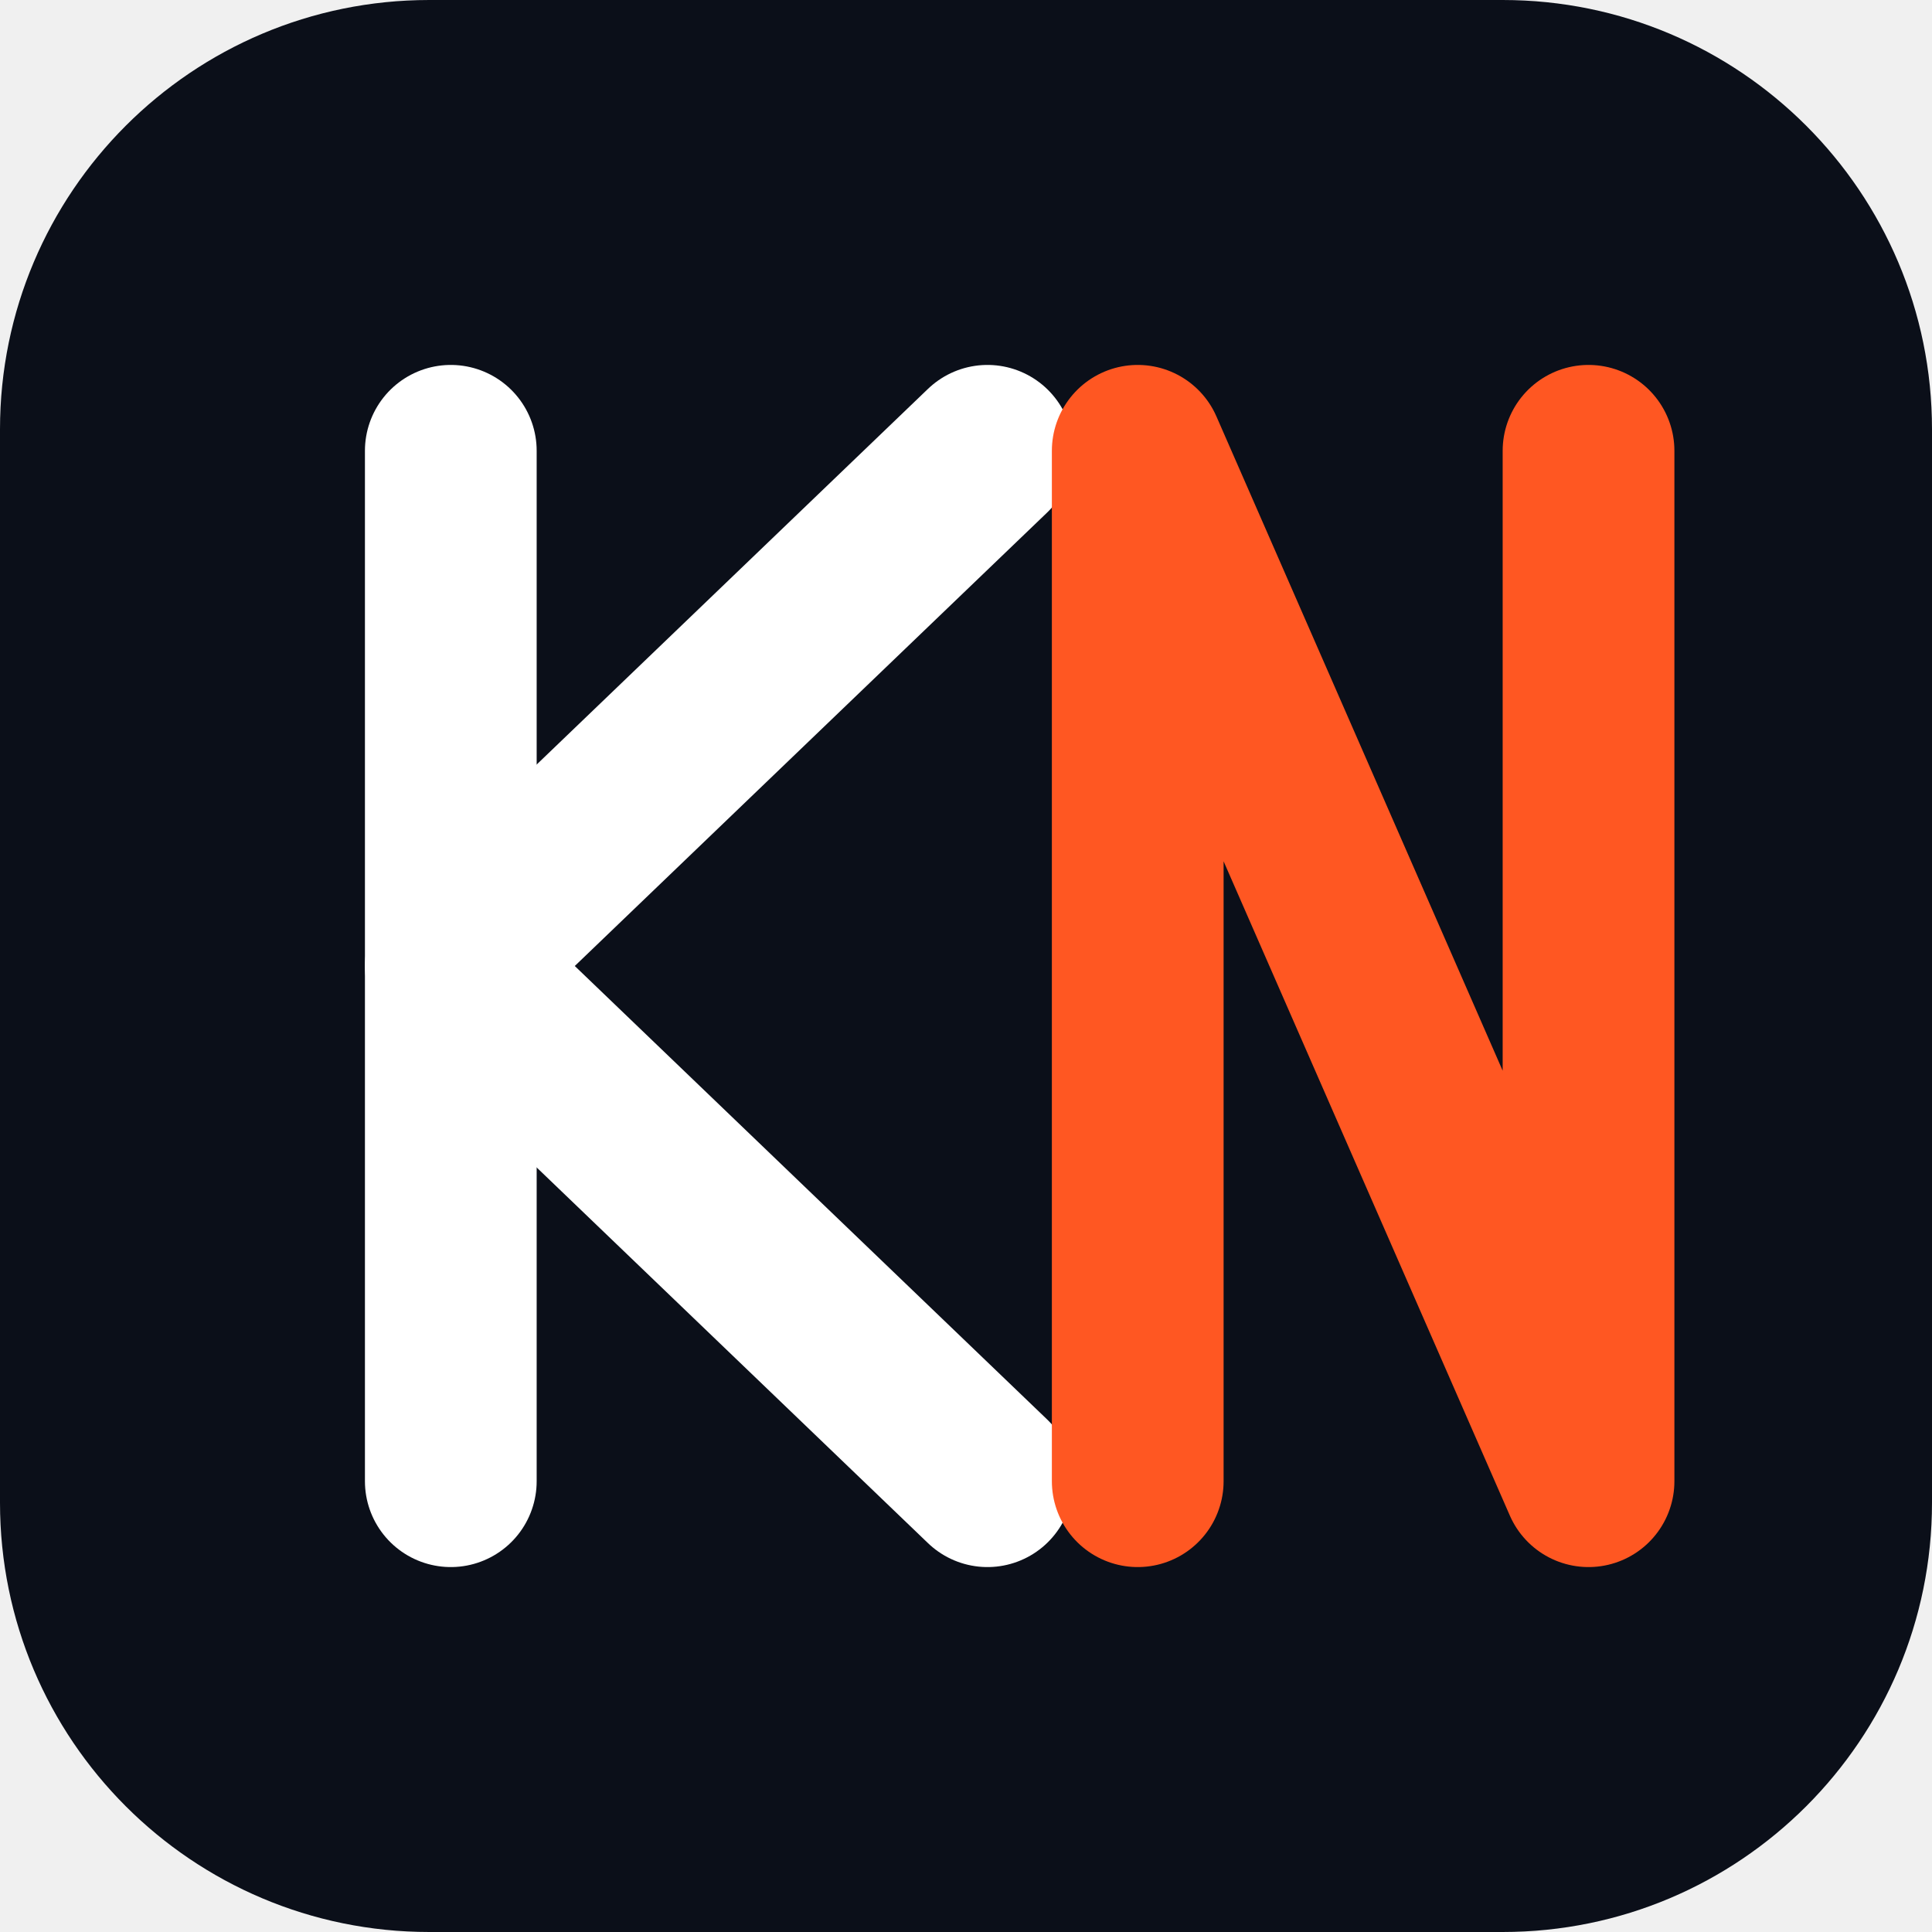
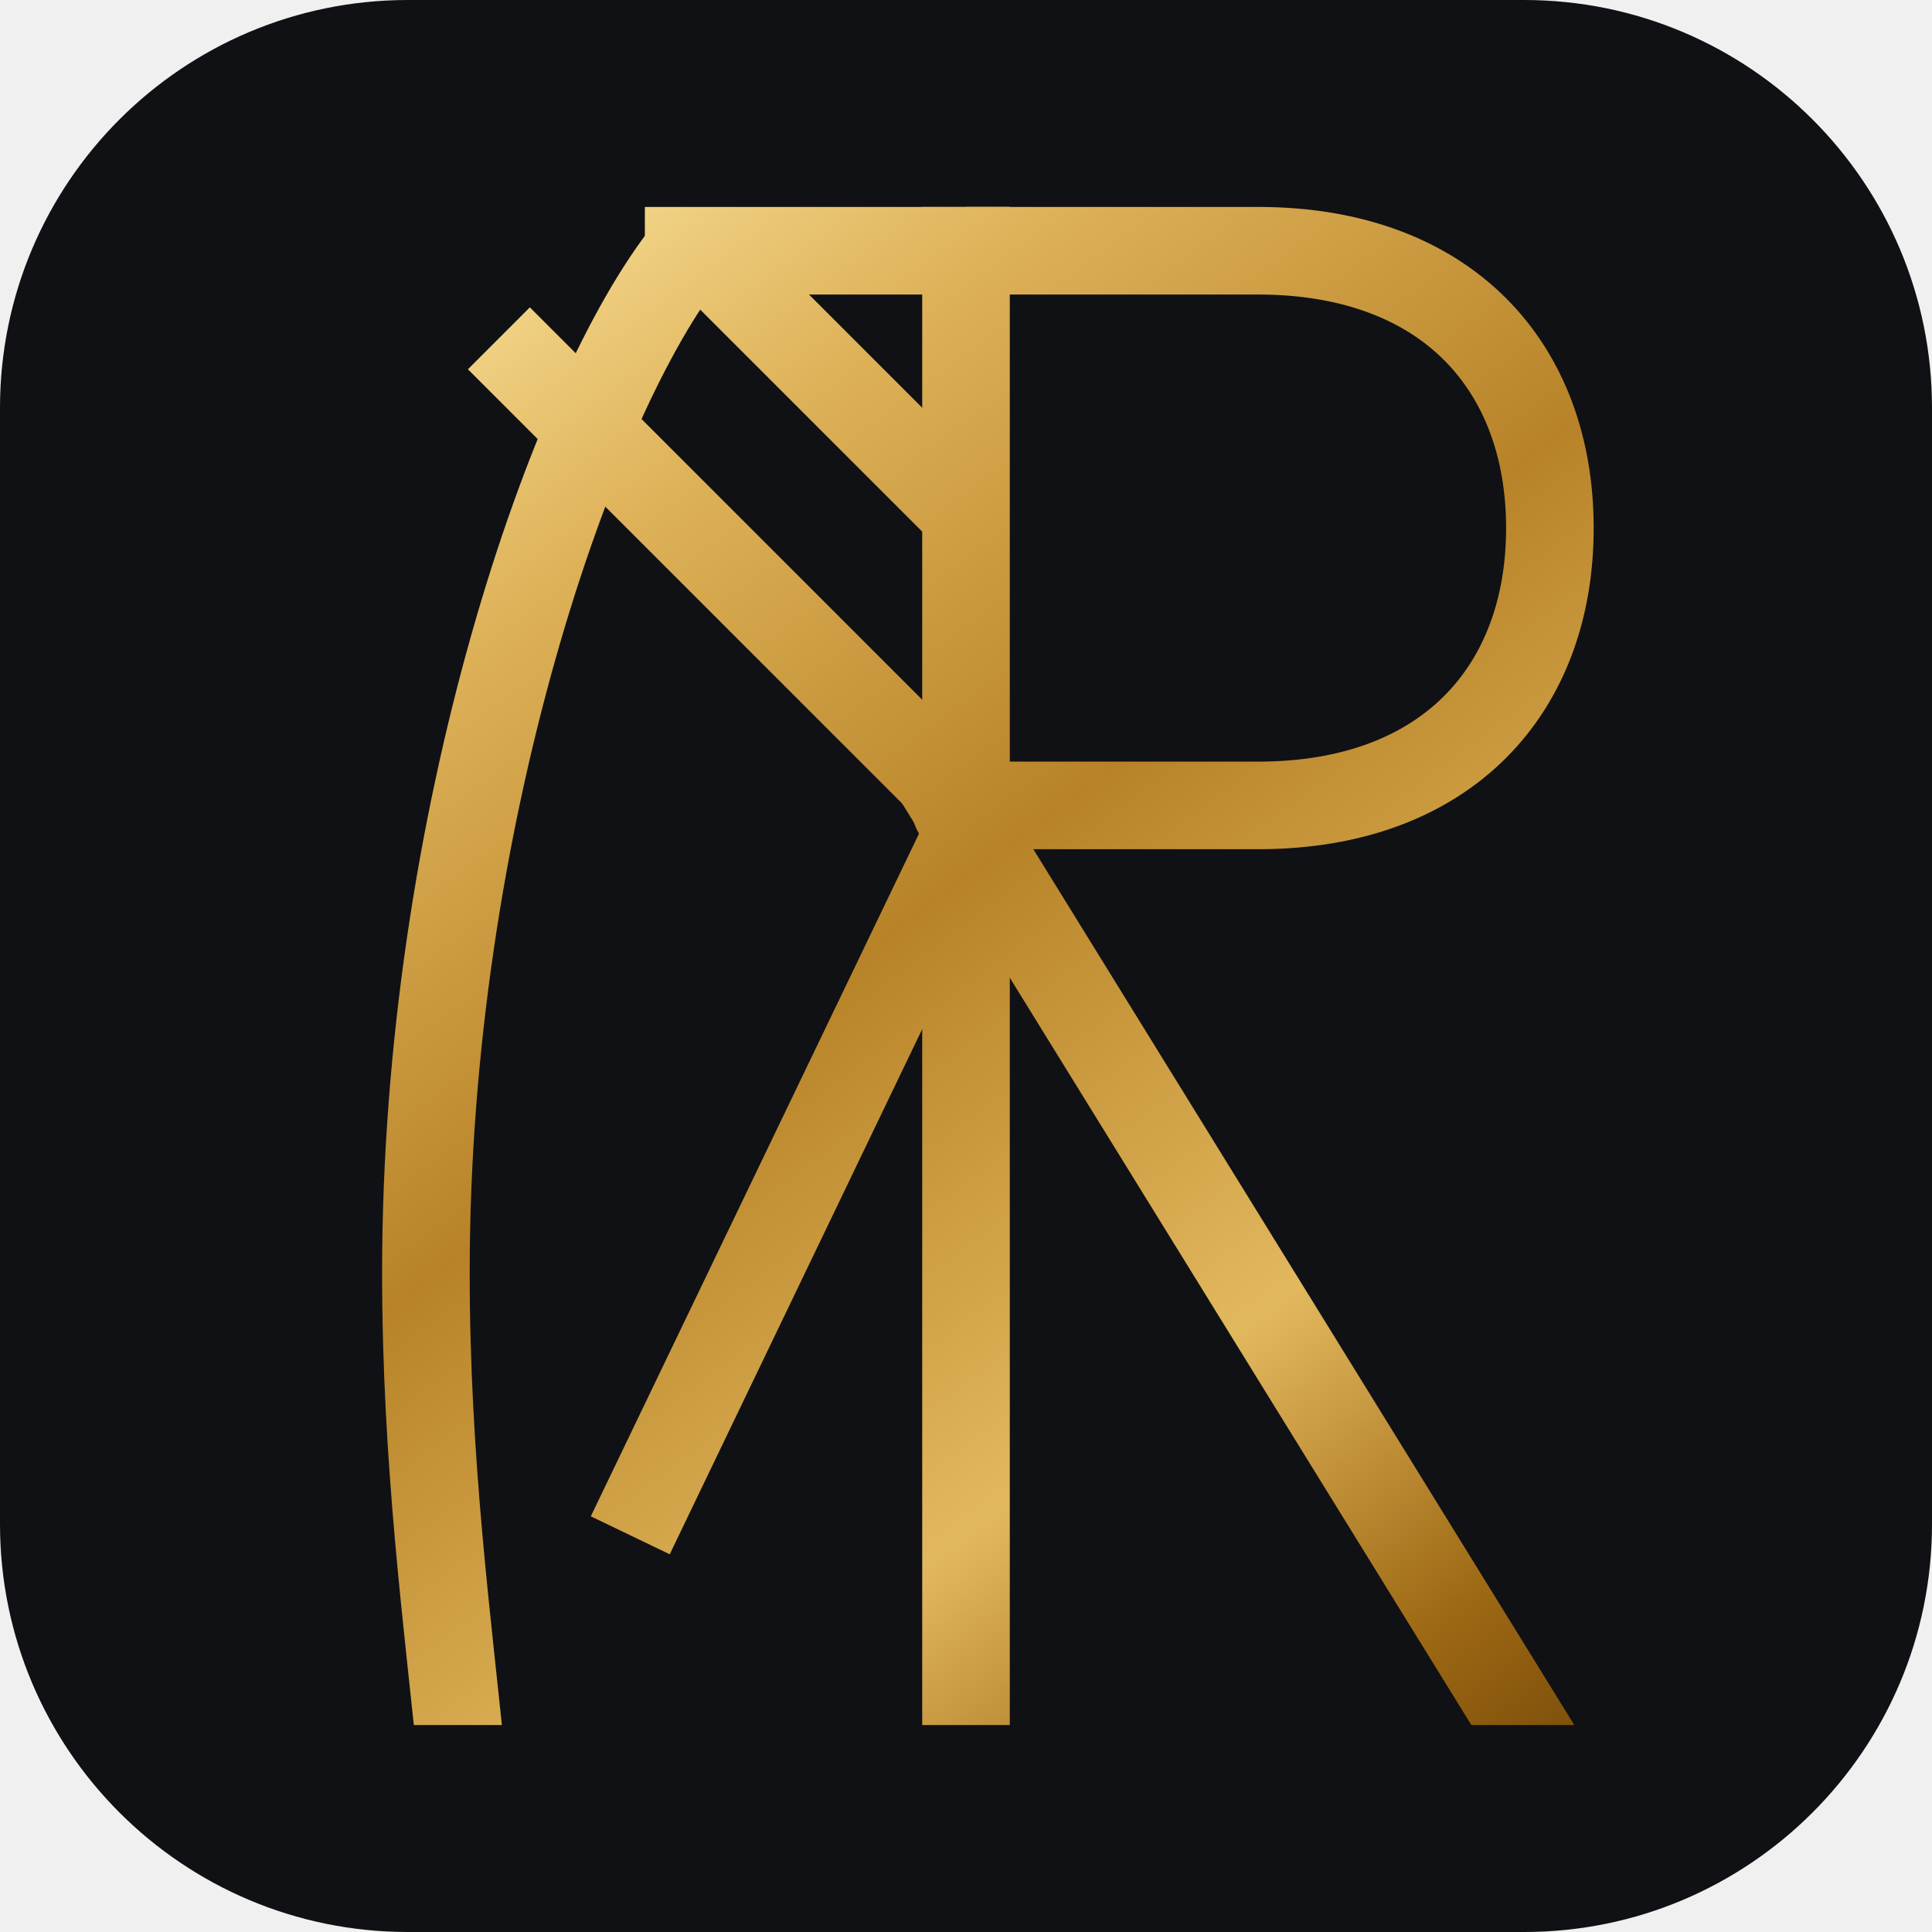
- <svg xmlns="http://www.w3.org/2000/svg" viewBox="0 0 180 180" width="180" height="180">
-   <rect width="180" height="180" rx="40" fill="#0B0F19" />
-   <path d="M42 42V138" fill="none" stroke="#FFFFFF" stroke-width="16" stroke-linecap="round" />
-   <path d="M92 42L42 90L92 138" fill="none" stroke="#FFFFFF" stroke-width="16" stroke-linecap="round" stroke-linejoin="round" />
-   <path d="M106 138V42L148 138V42" fill="none" stroke="#FF5722" stroke-width="16" stroke-linecap="round" stroke-linejoin="round" />
+ <svg xmlns="http://www.w3.org/2000/svg" viewBox="0 0 180 180" width="180" height="180" fill="none">
+   <defs>
+     <linearGradient id="goldGradient" gradientUnits="userSpaceOnUse" x1="20" y1="16" x2="180" y2="230">
+       <stop offset="0%" stop-color="#FCE59F" />
+       <stop offset="20%" stop-color="#DEB259" />
+       <stop offset="45%" stop-color="#B88328" />
+       <stop offset="72%" stop-color="#E2B85E" />
+       <stop offset="90%" stop-color="#9E6914" />
+       <stop offset="100%" stop-color="#7A4D0A" />
+     </linearGradient>
+     <clipPath id="boundaryClip">
+       <rect x="0" y="16" width="200" height="208" />
+     </clipPath>
+   </defs>
+   <rect width="180" height="180" rx="38" fill="#101114" />
+   <g transform="translate(90, 90) scale(0.68) translate(-98, -120)" clip-path="url(#boundaryClip)">
+     <line x1="98" y1="16" x2="98" y2="230" stroke="url(#goldGradient)" stroke-width="12.0" stroke-linecap="butt" />
+     <line x1="60" y1="22" x2="98" y2="22" stroke="url(#goldGradient)" stroke-width="12.0" stroke-linecap="square" />
+     <line x1="62" y1="22" x2="98" y2="58" stroke="url(#goldGradient)" stroke-width="12.0" stroke-linecap="butt" />
+     <path d="M 60 22 C 44 42, 24 100, 24 162 C 24 188, 27 210, 29 230" stroke="url(#goldGradient)" stroke-width="12.0" stroke-linecap="butt" />
+     <line x1="34" y1="34" x2="102" y2="102" stroke="url(#goldGradient)" stroke-width="12.0" stroke-linecap="butt" />
+     <line x1="102" y1="94" x2="52" y2="198" stroke="url(#goldGradient)" stroke-width="12.0" stroke-linecap="butt" />
+     <path d="M 98 22 L 138 22 C 164 22, 178 38, 178 60 C 178 82, 164 98, 138 98 L 98 98" stroke="url(#goldGradient)" stroke-width="12.0" stroke-linecap="butt" stroke-linejoin="miter" />
+     <line x1="94" y1="94" x2="178" y2="230" stroke="url(#goldGradient)" stroke-width="12.0" stroke-linecap="butt" />
+     <circle cx="98" cy="98" r="7.5" fill="url(#goldGradient)" />
+   </g>
</svg>
